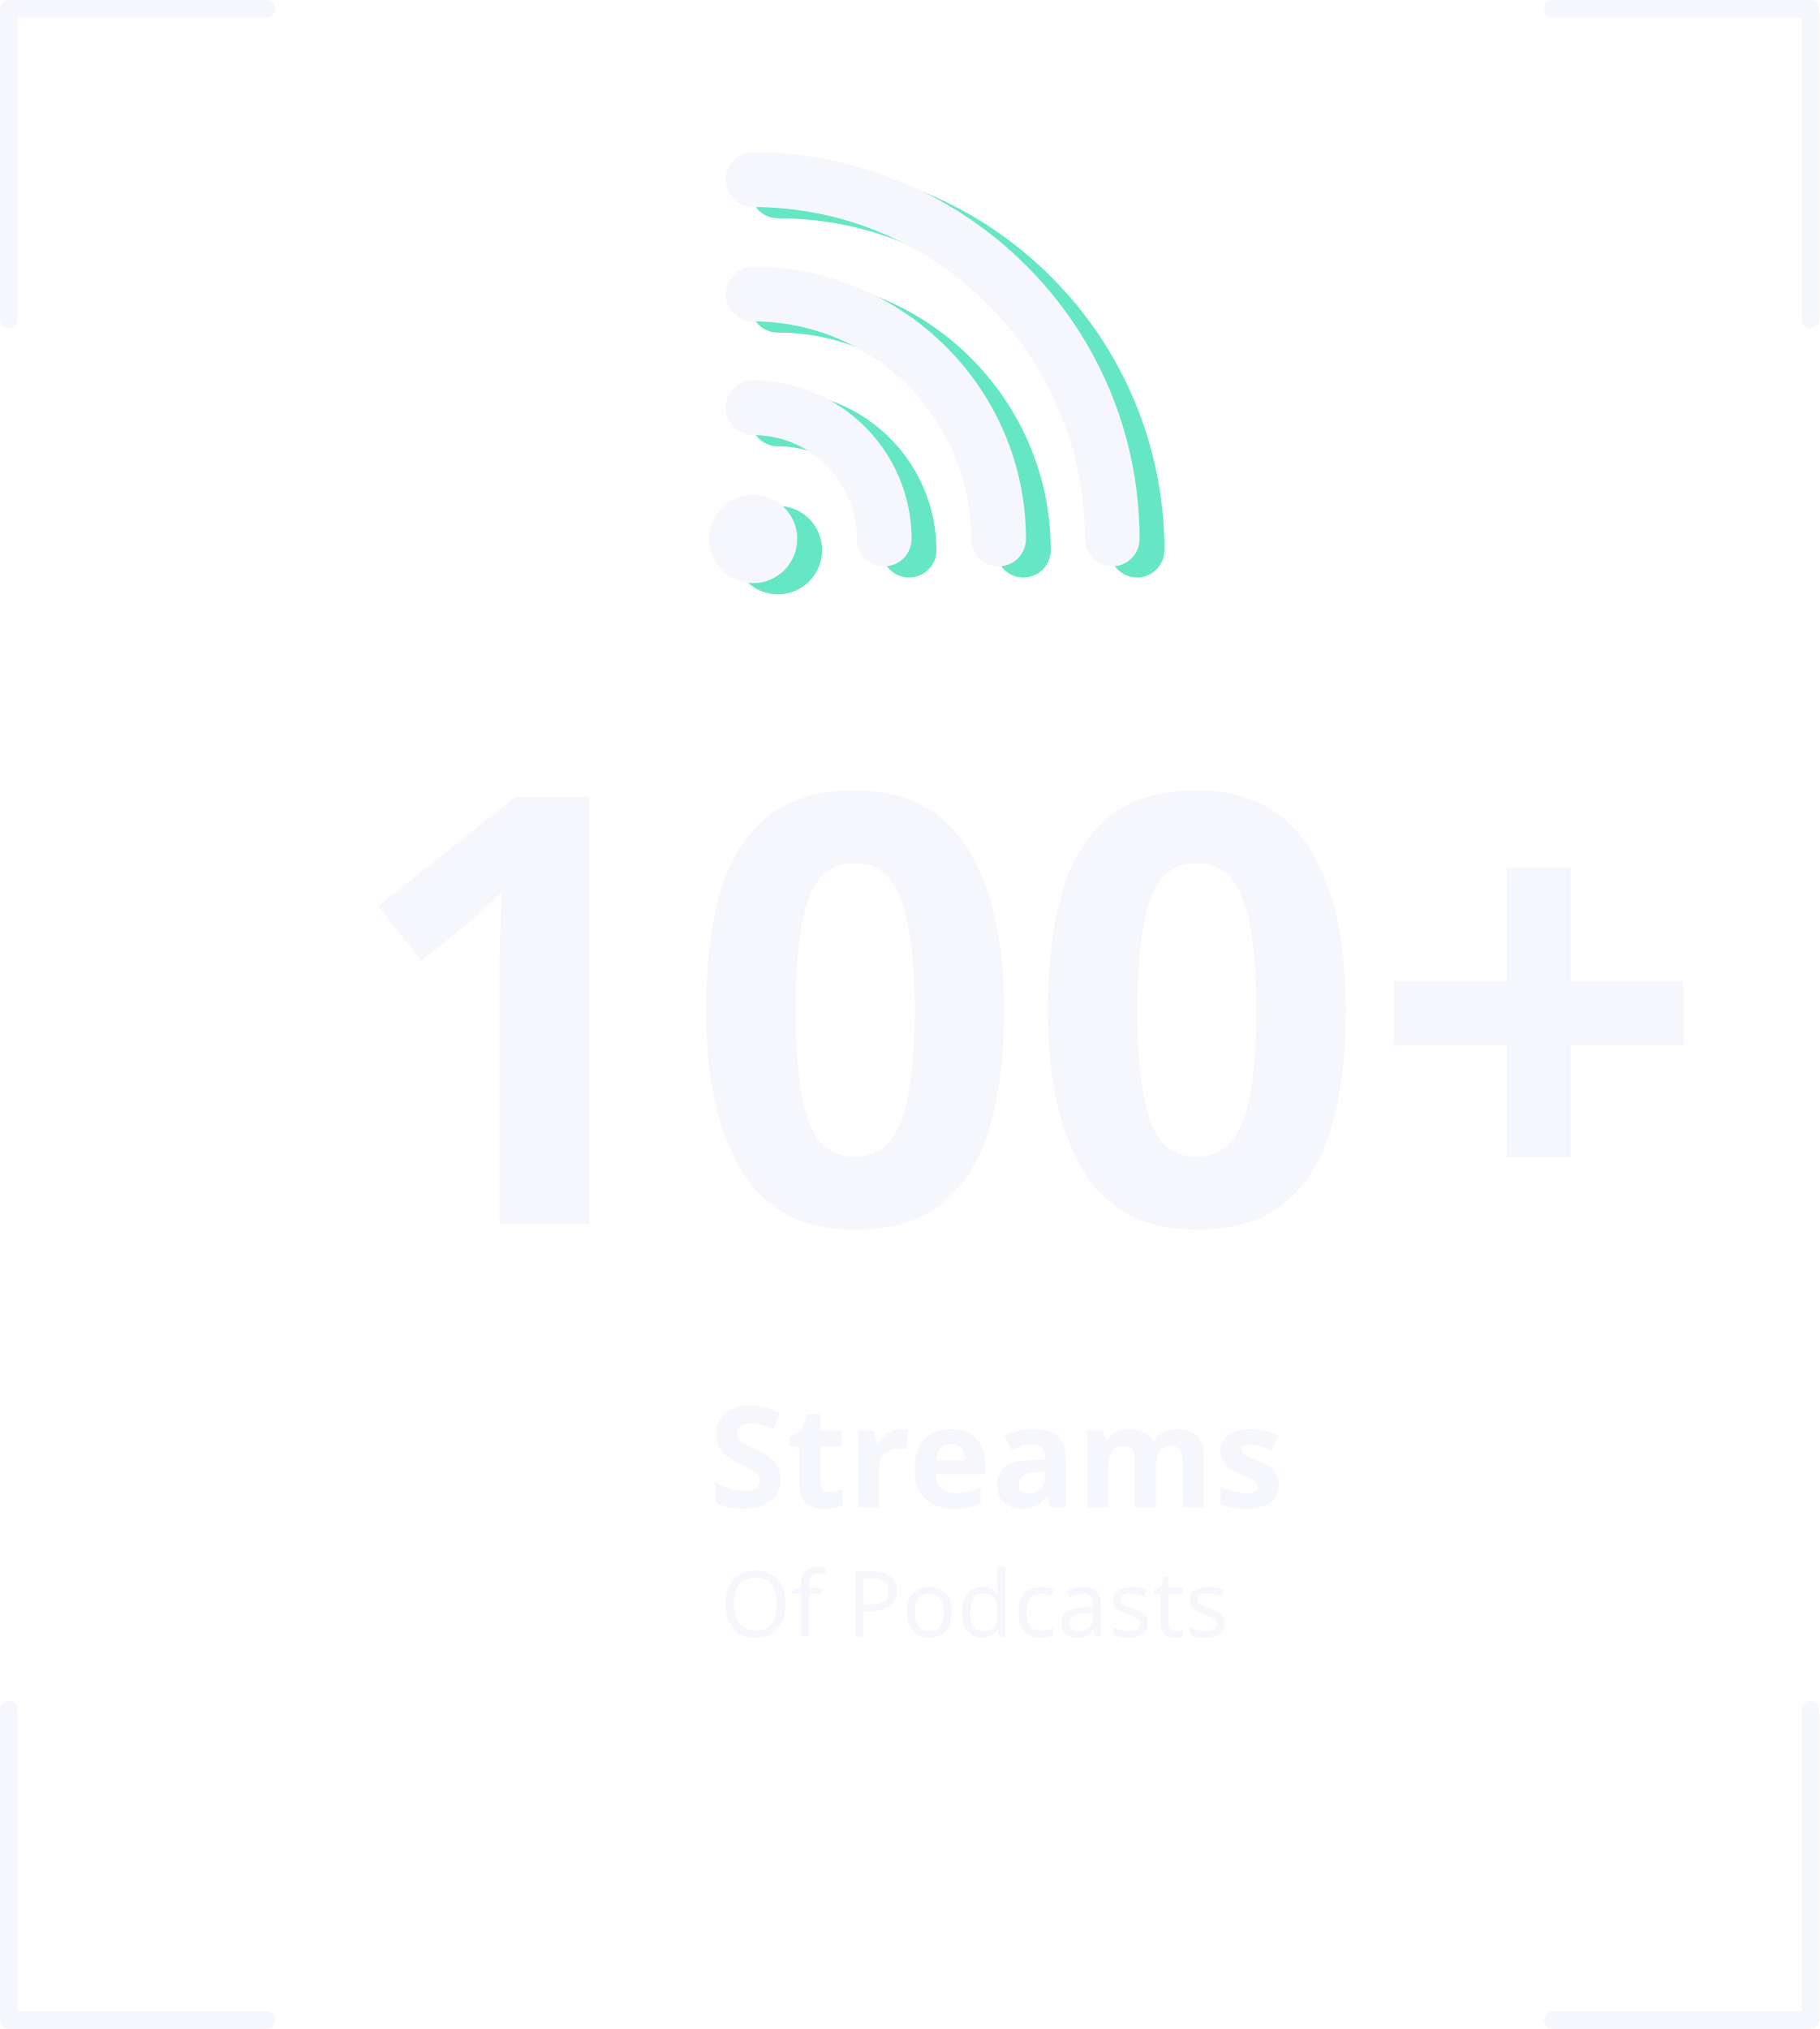
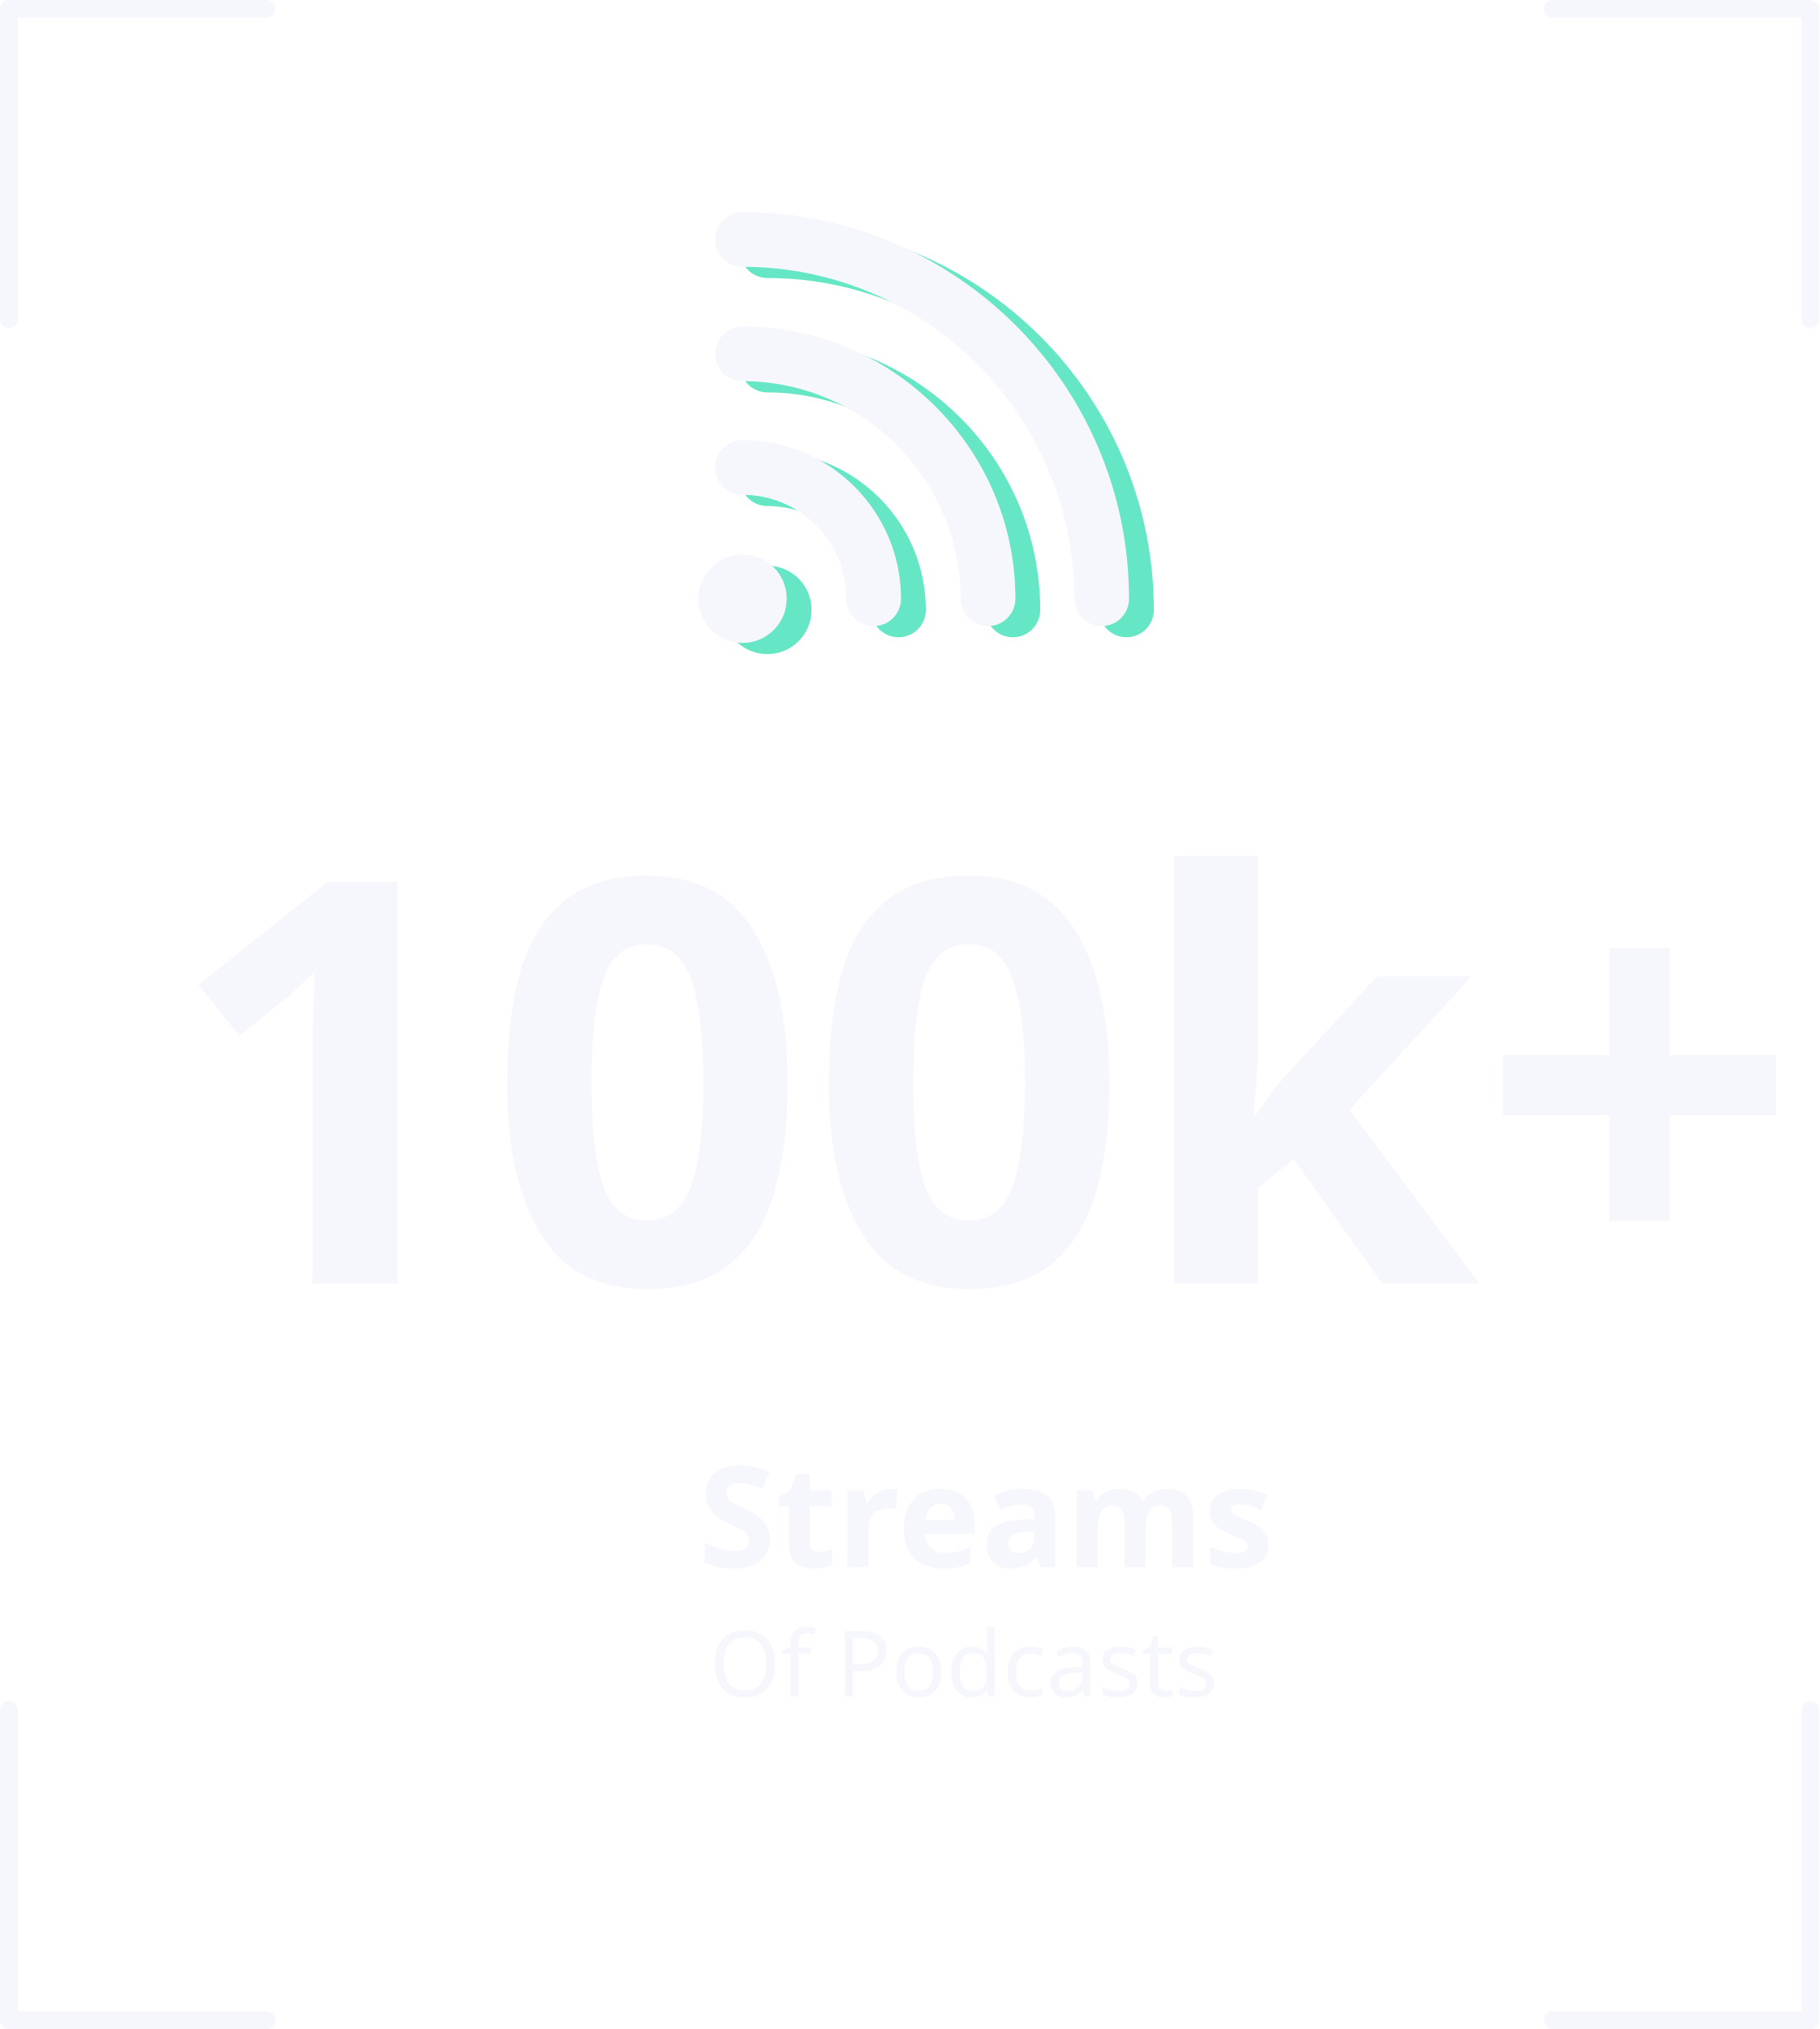
<svg xmlns="http://www.w3.org/2000/svg" width="517.556" height="577.096" viewBox="0 0 517.556 577.096">
  <g id="Group_4246" data-name="Group 4246" transform="translate(1738.339 -1436.482)">
-     <text id="_100_" data-name="100+" transform="translate(-1444.679 1784.53)" fill="#f6f6fd" font-size="170" font-family="Poppins-Bold, Poppins" font-weight="700">
-       <tspan x="-196.18" y="0">100+</tspan>
+     <text id="_100k_" data-name="100k+" transform="translate(-1457.283 1801.53)" fill="#f6f6fd" font-size="160" font-family="Poppins-Bold, Poppins" font-weight="700">
+       <tspan x="-234.08" y="0">100k+</tspan>
    </text>
-     <text id="Streams" transform="translate(-1463.679 1865.21)" fill="#f6f6fd" font-size="40" font-family="HKGrotesk-Bold, HK Grotesk" font-weight="700">
+     <text id="Streams" transform="translate(-1466.679 1882.21)" fill="#f6f6fd" font-size="40" font-family="HKGrotesk-Bold, HK Grotesk" font-weight="700">
      <tspan x="-73.06" y="0">Streams</tspan>
    </text>
-     <text id="Of_Podcasts" data-name="Of Podcasts" transform="translate(-1463.621 1902.01)" fill="#f6f6fd" font-size="26" font-family="HKGrotesk-Medium, HK Grotesk" font-weight="500">
+     <text id="Of_Podcasts" data-name="Of Podcasts" transform="translate(-1466.621 1919.01)" fill="#f6f6fd" font-size="26" font-family="HKGrotesk-Medium, HK Grotesk" font-weight="500">
      <tspan x="-69.94" y="0">Of Podcasts</tspan>
    </text>
-     <g id="Group_4193" data-name="Group 4193" transform="translate(-1529.621 1482.984)">
+     <g id="Group_4193" data-name="Group 4193" transform="translate(-1532.621 1499.984)">
      <path id="Path_4202" data-name="Path 4202" d="M12.684,64.1a7.784,7.784,0,0,0,0,15.568,29.472,29.472,0,0,1,29.539,29.539,7.784,7.784,0,1,0,15.568,0A45.187,45.187,0,0,0,12.684,64.1Z" transform="translate(-0.109 0.766)" fill="#65e6c4" />
      <g id="Group_4002" data-name="Group 4002" transform="translate(0 0)">
        <path id="Path_4200" data-name="Path 4200" d="M12.684,31.6a7.784,7.784,0,1,0,0,15.568,94.463,94.463,0,0,1,94.4,94.4,7.784,7.784,0,1,0,15.568,0A110.051,110.051,0,0,0,12.684,31.6Z" transform="translate(-0.109 -31.6)" fill="#65e6c4" />
        <path id="Path_4201" data-name="Path 4201" d="M12.684,47.9a7.784,7.784,0,1,0,0,15.568,62.1,62.1,0,0,1,62.071,61.872,7.784,7.784,0,1,0,15.568,0C90.323,82.628,55.4,47.9,12.684,47.9Z" transform="translate(-0.109 -15.367)" fill="#65e6c4" />
        <path id="Path_4203" data-name="Path 4203" d="M15.074,80.4A12.574,12.574,0,1,0,27.648,92.974,12.522,12.522,0,0,0,15.074,80.4Z" transform="translate(-2.5 16.998)" fill="#65e6c4" />
      </g>
    </g>
-     <g id="Group_4194" data-name="Group 4194" transform="translate(-1536.679 1479.801)">
+     <g id="Group_4194" data-name="Group 4194" transform="translate(-1539.679 1496.801)">
      <path id="Path_4202-2" data-name="Path 4202" d="M12.684,64.1a7.784,7.784,0,0,0,0,15.568,29.472,29.472,0,0,1,29.539,29.539,7.784,7.784,0,1,0,15.568,0A45.187,45.187,0,0,0,12.684,64.1Z" transform="translate(-0.109 0.766)" fill="#f6f6fd" />
      <g id="Group_4002-2" data-name="Group 4002" transform="translate(0 0)">
        <path id="Path_4200-2" data-name="Path 4200" d="M12.684,31.6a7.784,7.784,0,1,0,0,15.568,94.463,94.463,0,0,1,94.4,94.4,7.784,7.784,0,1,0,15.568,0A110.051,110.051,0,0,0,12.684,31.6Z" transform="translate(-0.109 -31.6)" fill="#f6f6fd" />
        <path id="Path_4201-2" data-name="Path 4201" d="M12.684,47.9a7.784,7.784,0,1,0,0,15.568,62.1,62.1,0,0,1,62.071,61.872,7.784,7.784,0,1,0,15.568,0C90.323,82.628,55.4,47.9,12.684,47.9Z" transform="translate(-0.109 -15.367)" fill="#f6f6fd" />
        <path id="Path_4203-2" data-name="Path 4203" d="M15.074,80.4A12.574,12.574,0,1,0,27.648,92.974,12.522,12.522,0,0,0,15.074,80.4Z" transform="translate(-2.5 16.998)" fill="#f6f6fd" />
      </g>
    </g>
    <g id="Group_4195" data-name="Group 4195" transform="translate(6289.317 -9896.559)">
      <path id="Path_4219" data-name="Path 4219" d="M-8066.4,11609.2v88.34h73.323" transform="translate(41.243 210.094)" fill="none" stroke="#f6f6fd" stroke-linecap="round" stroke-linejoin="round" stroke-width="5" />
      <path id="Path_4221" data-name="Path 4221" d="M0,88.341V0H73.323" transform="translate(-8025.156 11335.541)" fill="none" stroke="#f6f6fd" stroke-linecap="round" stroke-linejoin="round" stroke-width="5" />
      <path id="Path_4220" data-name="Path 4220" d="M-7993.076,11697.54v-88.34H-8066.4" transform="translate(480.476 -273.659)" fill="none" stroke="#f6f6fd" stroke-linecap="round" stroke-linejoin="round" stroke-width="5" />
      <path id="Path_4222" data-name="Path 4222" d="M73.323,0V88.341H0" transform="translate(-7585.923 11819.296)" fill="none" stroke="#f6f6fd" stroke-linecap="round" stroke-linejoin="round" stroke-width="5" />
    </g>
  </g>
</svg>
